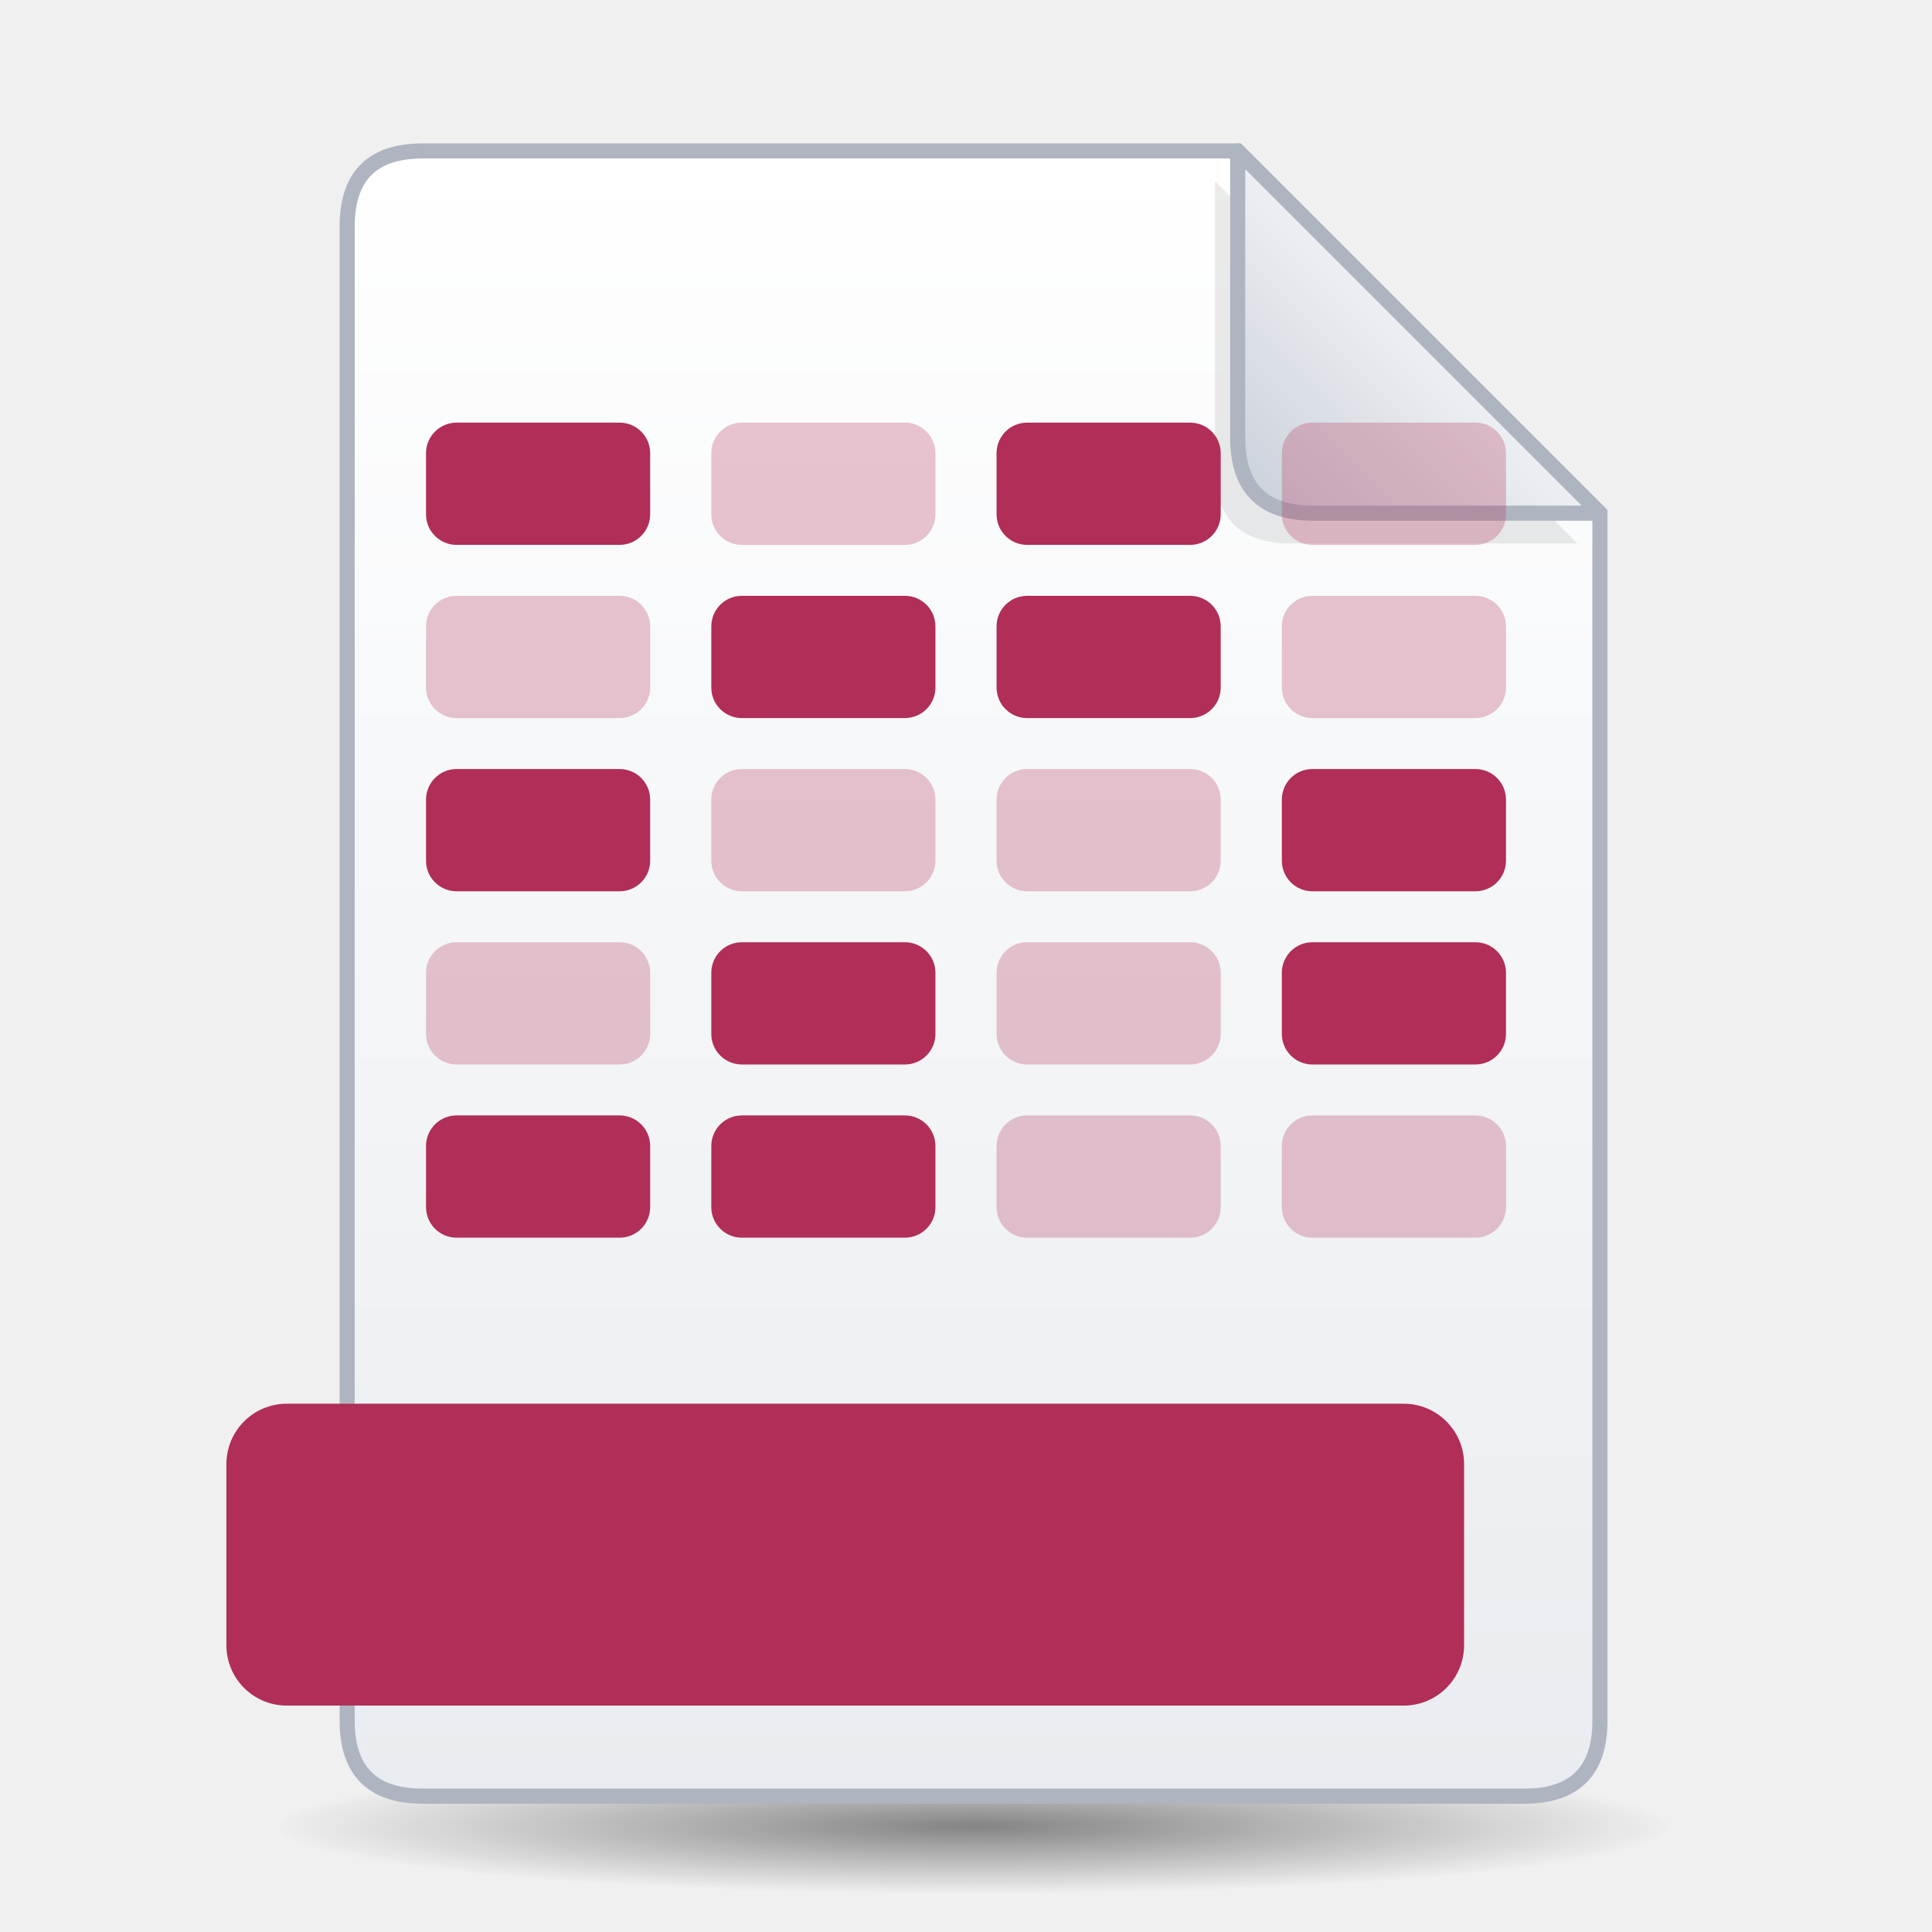
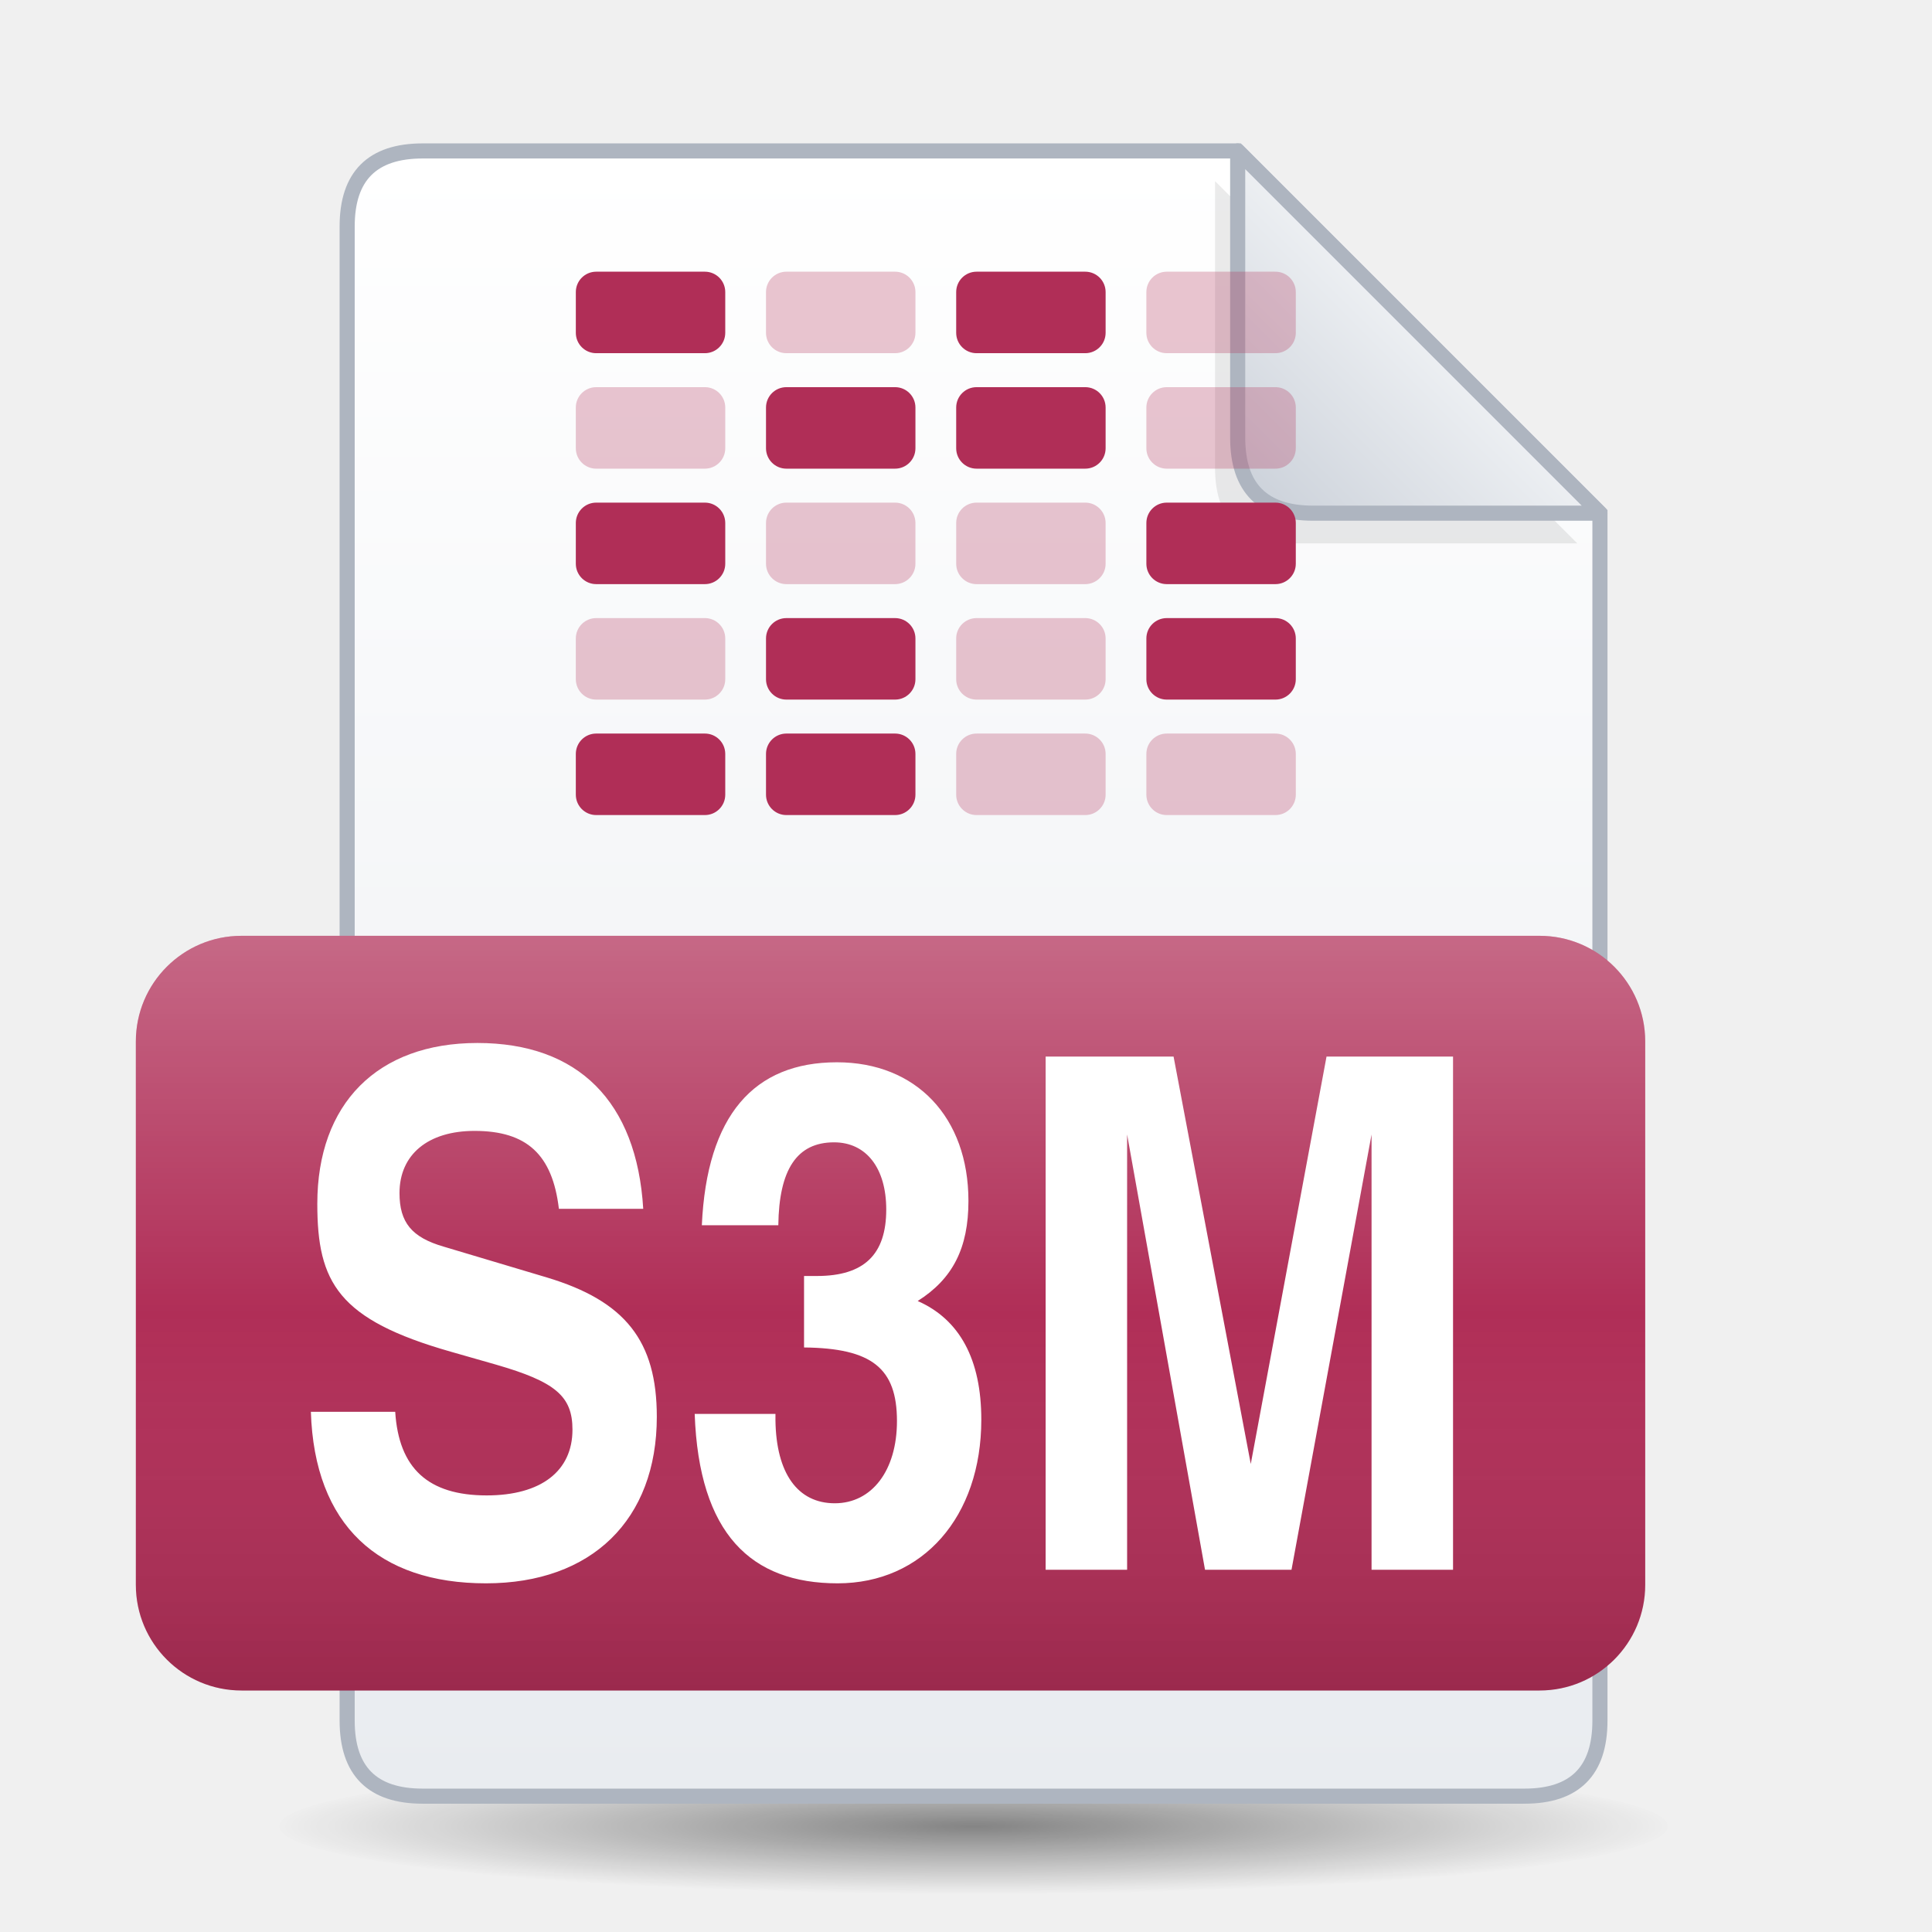
<svg xmlns="http://www.w3.org/2000/svg" width="256" height="256" viewBox="0 0 256 256">
  <defs>
    <linearGradient id="pg" x1="0" y1="0" x2="0" y2="1">
      <stop offset="0" stop-color="#FFFFFF" />
      <stop offset="1" stop-color="#E9ECF0" />
    </linearGradient>
    <linearGradient id="fold" x1="0" y1="1" x2="1" y2="0">
      <stop offset="0" stop-color="#C9CFD8" />
      <stop offset=".6" stop-color="#F4F6F8" />
      <stop offset="1" stop-color="#FFFFFF" />
    </linearGradient>
    <linearGradient id="tg" x1="0" y1="0" x2="0" y2="1">
      <stop offset="0" stop-color="#fff" stop-opacity=".28" />
      <stop offset=".5" stop-color="#fff" stop-opacity="0" />
      <stop offset="1" stop-color="#000" stop-opacity=".12" />
    </linearGradient>
    <radialGradient id="sh" cx=".5" cy=".5" r=".5">
      <stop offset="0" stop-color="#000" stop-opacity=".45" />
      <stop offset="1" stop-color="#000" stop-opacity="0" />
    </radialGradient>
  </defs>
  <ellipse cx="129" cy="242" rx="92" ry="9" fill="url(#sh)" />
  <path d="M56,20 L164,20 L212,68 L212,228 Q212,238 202,238 L56,238 Q46,238 46,228 L46,30 Q46,20 56,20Z" fill="url(#pg)" stroke="#AEB5C0" stroke-width="2" />
  <path d="M164,20 L164,58 Q164,68 174,68 L212,68Z" fill="#000" opacity=".08" transform="translate(-3,4)" />
  <path d="M164,20 L164,58 Q164,68 174,68 L212,68Z" fill="url(#fold)" stroke="#AEB5C0" stroke-width="2" stroke-linejoin="round" />
-   <rect x="56.45" y="56" width="29.7" height="16.2" rx="4.05" fill="#B02E57" opacity="1" />
-   <rect x="94.25" y="56" width="29.7" height="16.2" rx="4.05" fill="#B02E57" opacity="0.28" />
-   <rect x="132.05" y="56" width="29.7" height="16.2" rx="4.05" fill="#B02E57" opacity="1" />
-   <rect x="169.85" y="56" width="29.7" height="16.2" rx="4.05" fill="#B02E57" opacity="0.28" />
-   <rect x="56.45" y="78.95" width="29.7" height="16.2" rx="4.05" fill="#B02E57" opacity="0.28" />
-   <rect x="94.25" y="78.95" width="29.7" height="16.2" rx="4.05" fill="#B02E57" opacity="1" />
-   <rect x="132.05" y="78.95" width="29.7" height="16.2" rx="4.05" fill="#B02E57" opacity="1" />
-   <rect x="169.85" y="78.95" width="29.7" height="16.2" rx="4.05" fill="#B02E57" opacity="0.28" />
-   <rect x="56.45" y="101.9" width="29.7" height="16.2" rx="4.05" fill="#B02E57" opacity="1" />
-   <rect x="94.25" y="101.9" width="29.7" height="16.2" rx="4.05" fill="#B02E57" opacity="0.28" />
-   <rect x="132.05" y="101.9" width="29.7" height="16.2" rx="4.05" fill="#B02E57" opacity="0.28" />
-   <rect x="169.85" y="101.9" width="29.7" height="16.2" rx="4.05" fill="#B02E57" opacity="1" />
-   <rect x="56.45" y="124.85" width="29.7" height="16.2" rx="4.05" fill="#B02E57" opacity="0.28" />
-   <rect x="94.25" y="124.85" width="29.7" height="16.2" rx="4.05" fill="#B02E57" opacity="1" />
-   <rect x="132.05" y="124.85" width="29.7" height="16.2" rx="4.05" fill="#B02E57" opacity="0.28" />
-   <rect x="169.85" y="124.85" width="29.7" height="16.2" rx="4.05" fill="#B02E57" opacity="1" />
-   <rect x="56.45" y="147.8" width="29.7" height="16.2" rx="4.05" fill="#B02E57" opacity="1" />
-   <rect x="94.25" y="147.8" width="29.7" height="16.2" rx="4.05" fill="#B02E57" opacity="1" />
-   <rect x="132.05" y="147.8" width="29.7" height="16.2" rx="4.05" fill="#B02E57" opacity="0.28" />
-   <rect x="169.85" y="147.8" width="29.7" height="16.2" rx="4.05" fill="#B02E57" opacity="0.28" />
-   <rect x="30" y="186" width="164" height="40" rx="8" fill="#B02E57" />
+   <rect x="76.3" y="36" width="19.8" height="10.8" rx="2.7" fill="#B02E57" opacity="1" />
+   <rect x="101.5" y="36" width="19.8" height="10.8" rx="2.7" fill="#B02E57" opacity="0.28" />
+   <rect x="126.7" y="36" width="19.8" height="10.8" rx="2.7" fill="#B02E57" opacity="1" />
+   <rect x="151.9" y="36" width="19.8" height="10.8" rx="2.7" fill="#B02E57" opacity="0.28" />
+   <rect x="76.3" y="51.3" width="19.8" height="10.8" rx="2.7" fill="#B02E57" opacity="0.28" />
+   <rect x="101.5" y="51.3" width="19.8" height="10.8" rx="2.7" fill="#B02E57" opacity="1" />
+   <rect x="126.7" y="51.3" width="19.8" height="10.8" rx="2.7" fill="#B02E57" opacity="1" />
+   <rect x="151.9" y="51.3" width="19.8" height="10.8" rx="2.7" fill="#B02E57" opacity="0.28" />
+   <rect x="76.3" y="66.6" width="19.8" height="10.8" rx="2.7" fill="#B02E57" opacity="1" />
+   <rect x="101.5" y="66.6" width="19.8" height="10.8" rx="2.7" fill="#B02E57" opacity="0.28" />
+   <rect x="126.7" y="66.6" width="19.8" height="10.8" rx="2.7" fill="#B02E57" opacity="0.28" />
+   <rect x="151.9" y="66.6" width="19.8" height="10.8" rx="2.7" fill="#B02E57" opacity="1" />
+   <rect x="76.3" y="81.9" width="19.8" height="10.8" rx="2.7" fill="#B02E57" opacity="0.28" />
+   <rect x="101.5" y="81.9" width="19.8" height="10.8" rx="2.7" fill="#B02E57" opacity="1" />
+   <rect x="126.7" y="81.9" width="19.8" height="10.8" rx="2.7" fill="#B02E57" opacity="0.28" />
+   <rect x="151.9" y="81.9" width="19.8" height="10.8" rx="2.7" fill="#B02E57" opacity="1" />
+   <rect x="76.3" y="97.2" width="19.8" height="10.8" rx="2.7" fill="#B02E57" opacity="1" />
+   <rect x="101.5" y="97.2" width="19.8" height="10.8" rx="2.7" fill="#B02E57" opacity="1" />
+   <rect x="126.7" y="97.2" width="19.8" height="10.8" rx="2.7" fill="#B02E57" opacity="0.28" />
+   <rect x="151.9" y="97.2" width="19.8" height="10.8" rx="2.7" fill="#B02E57" opacity="0.28" />
+   <rect x="18" y="124" width="200" height="100" rx="14" fill="#B02E57" />
+   <rect x="18" y="124" width="200" height="100" rx="14" fill="url(#tg)" />
+   <path d="M87.031 187.733C87.031 177.694 82.864 172.39 72.446 169.265L58.808 165.192C54.546 163.961 52.936 161.972 52.936 158.089C52.936 152.975 56.724 149.85 62.88 149.85C69.794 149.85 73.203 152.975 74.056 160.173H85.231C84.379 145.967 76.613 138.201 63.259 138.201C50.0 138.201 42.045 146.251 42.045 159.51C42.045 169.928 44.791 174.852 59.755 179.114L65.721 180.819C73.582 183.092 75.855 184.986 75.855 189.437C75.855 194.93 71.688 198.15 64.49 198.15C56.724 198.15 52.841 194.552 52.368 187.07H41.192C41.666 202.128 50.189 209.799 64.396 209.799C78.412 209.799 87.031 201.37 87.031 187.733Z M130.028 188.111C130.028 180.156 127.187 174.852 121.599 172.39C126.24 169.454 128.323 165.382 128.323 159.131C128.323 148.05 121.409 140.758 110.897 140.758C99.911 140.758 93.66 147.766 92.997 162.351H103.131C103.226 154.964 105.593 151.365 110.518 151.365C114.78 151.365 117.432 154.774 117.432 160.267C117.432 166.234 114.496 169.075 108.245 169.075H106.54V178.546C115.538 178.641 118.852 181.292 118.852 188.301C118.852 194.836 115.538 199.192 110.613 199.192C105.688 199.192 102.847 195.214 102.752 188.206V187.354H92.05C92.618 203.265 99.532 209.799 110.992 209.799C122.262 209.799 130.028 200.992 130.028 188.111Z M192.535 208.0V140.0H175.772L165.733 193.983L155.504 140.0H138.552V208.0H149.348V150.323L159.671 208.0H171.131L181.738 150.323V208.0Z" fill="#fff" />
</svg>
